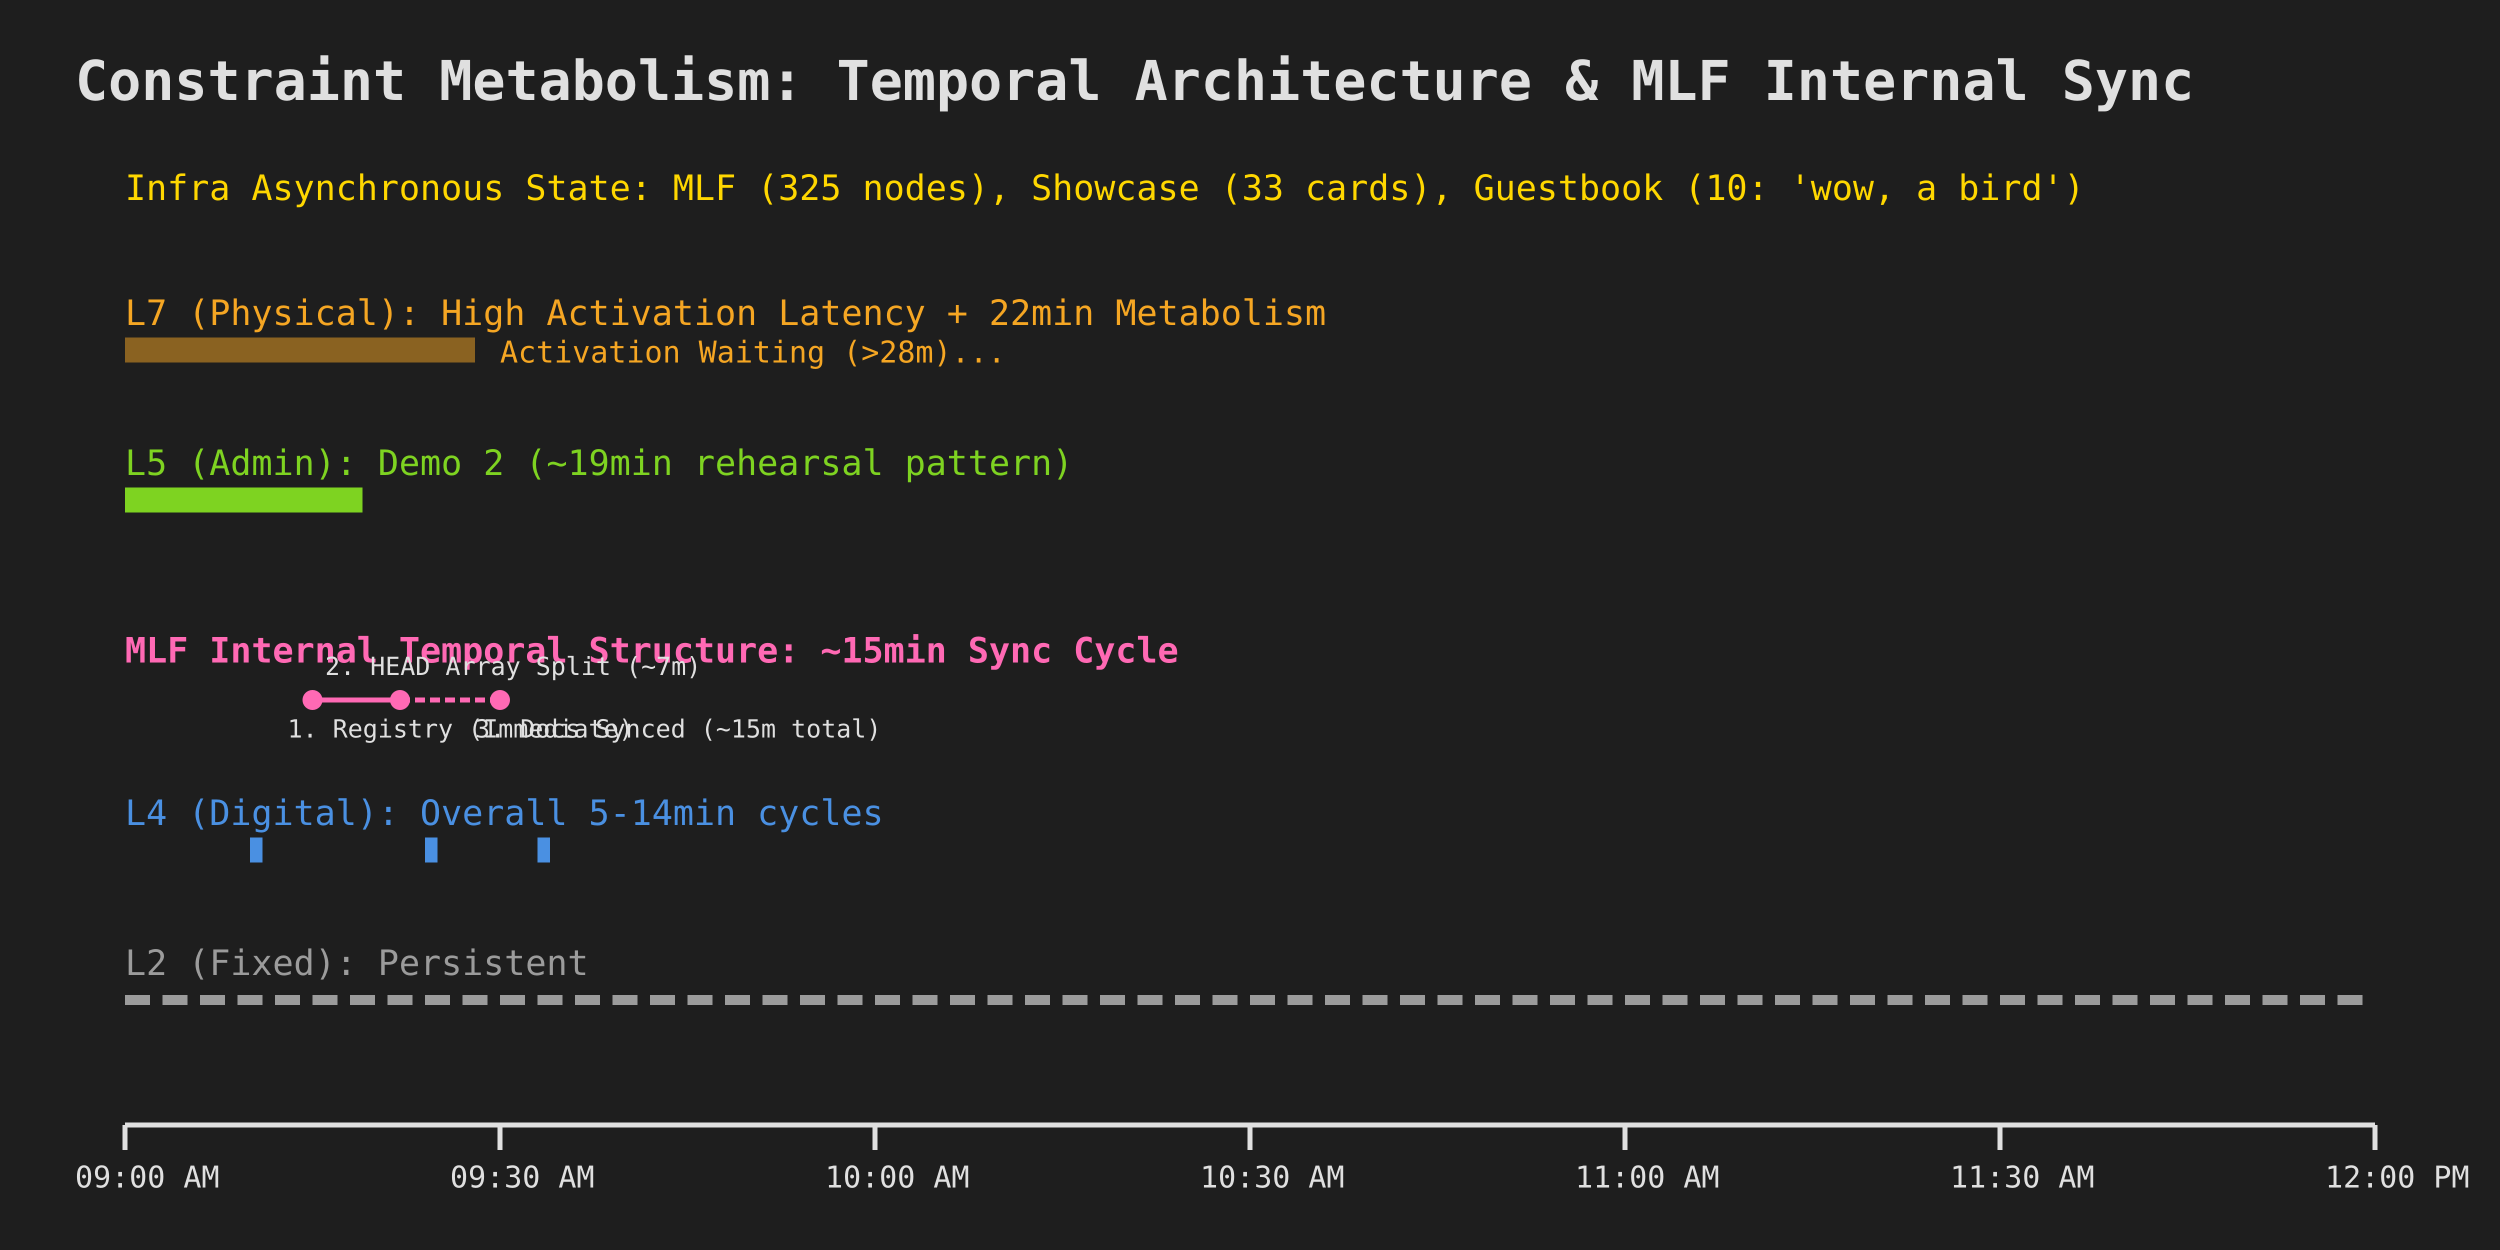
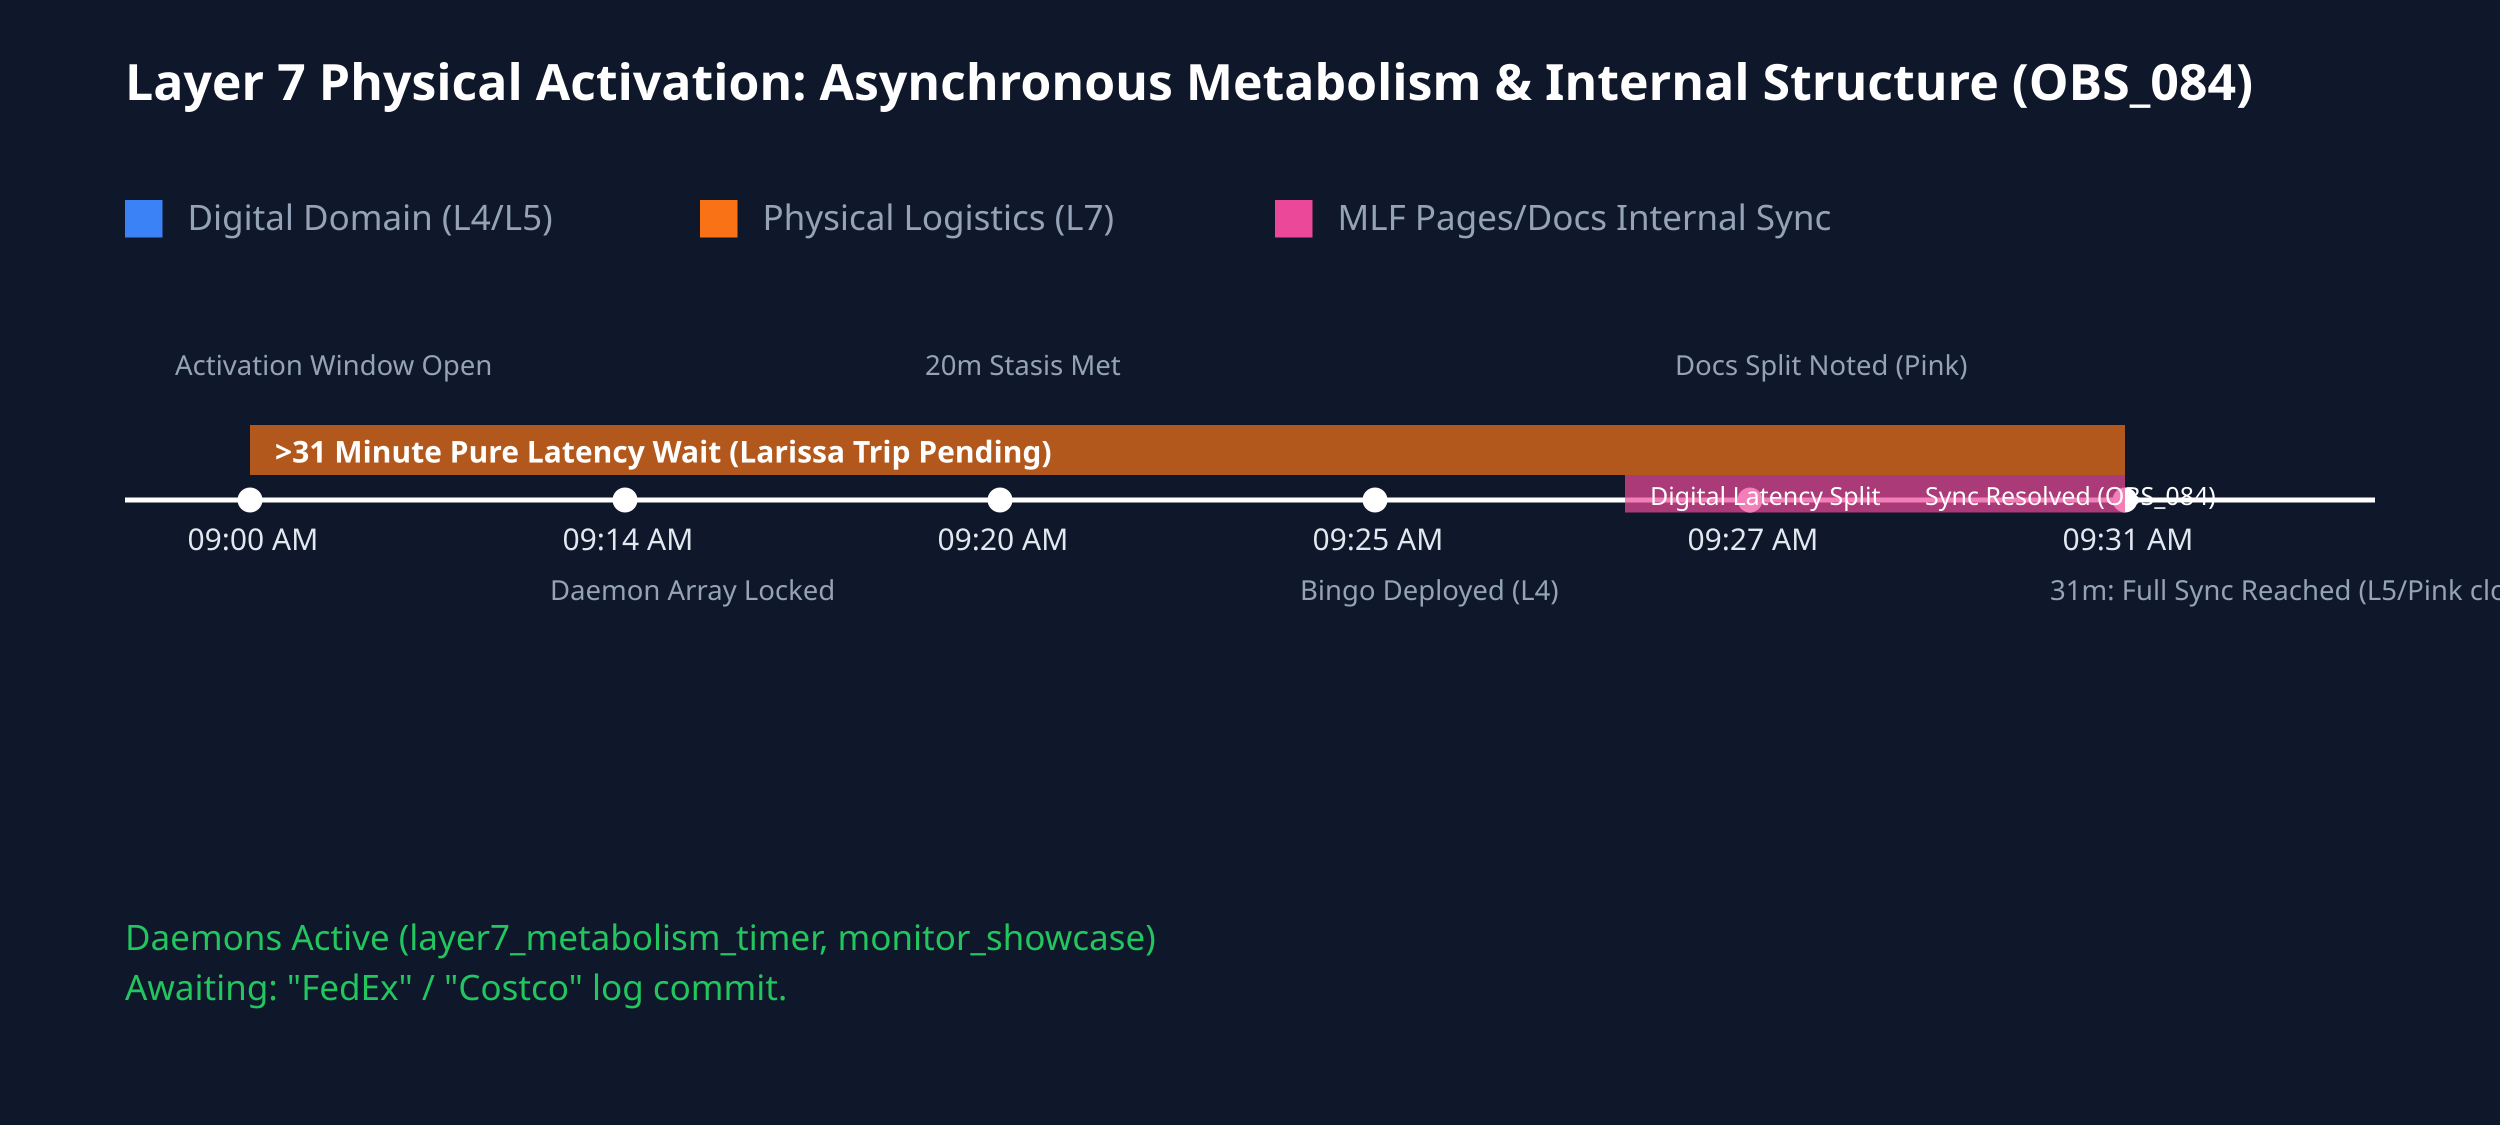
- <svg xmlns="http://www.w3.org/2000/svg" baseProfile="full" height="500px" version="1.1" viewBox="0 0 1000 500" width="1000px">
+ <svg xmlns="http://www.w3.org/2000/svg" baseProfile="full" height="450px" version="1.1" width="1000px">
  <defs />
-   <rect fill="#1E1E1E" height="100%" width="100%" x="0" y="0" />
-   <text fill="#E0E0E0" font-family="monospace" font-size="22px" font-weight="bold" x="30" y="40">Constraint Metabolism: Temporal Architecture &amp; MLF Internal Sync</text>
-   <line stroke="#E0E0E0" stroke-width="2" x1="50" x2="950" y1="450" y2="450" />
-   <line stroke="#E0E0E0" stroke-width="2" x1="50.0" x2="50.0" y1="450" y2="460" />
-   <text fill="#E0E0E0" font-family="monospace" font-size="12px" x="30.0" y="475">09:00 AM</text>
-   <line stroke="#E0E0E0" stroke-width="2" x1="200.0" x2="200.0" y1="450" y2="460" />
-   <text fill="#E0E0E0" font-family="monospace" font-size="12px" x="180.0" y="475">09:30 AM</text>
-   <line stroke="#E0E0E0" stroke-width="2" x1="350.0" x2="350.0" y1="450" y2="460" />
-   <text fill="#E0E0E0" font-family="monospace" font-size="12px" x="330.0" y="475">10:00 AM</text>
-   <line stroke="#E0E0E0" stroke-width="2" x1="500.0" x2="500.0" y1="450" y2="460" />
-   <text fill="#E0E0E0" font-family="monospace" font-size="12px" x="480.0" y="475">10:30 AM</text>
-   <line stroke="#E0E0E0" stroke-width="2" x1="650.0" x2="650.0" y1="450" y2="460" />
-   <text fill="#E0E0E0" font-family="monospace" font-size="12px" x="630.0" y="475">11:00 AM</text>
-   <line stroke="#E0E0E0" stroke-width="2" x1="800.0" x2="800.0" y1="450" y2="460" />
-   <text fill="#E0E0E0" font-family="monospace" font-size="12px" x="780.0" y="475">11:30 AM</text>
-   <line stroke="#E0E0E0" stroke-width="2" x1="950.0" x2="950.0" y1="450" y2="460" />
-   <text fill="#E0E0E0" font-family="monospace" font-size="12px" x="930.0" y="475">12:00 PM</text>
-   <text fill="#9B9B9B" font-family="monospace" font-size="14px" x="50" y="390">L2 (Fixed): Persistent</text>
-   <line stroke="#9B9B9B" stroke-dasharray="10,5" stroke-width="4" x1="50" x2="950" y1="400" y2="400" />
-   <text fill="#4A90E2" font-family="monospace" font-size="14px" x="50" y="330">L4 (Digital): Overall 5-14min cycles</text>
-   <rect fill="#4A90E2" height="10" width="5" x="100.0" y="335" />
-   <rect fill="#4A90E2" height="10" width="5" x="170.0" y="335" />
-   <rect fill="#4A90E2" height="10" width="5" x="215.0" y="335" />
-   <text fill="#FF69B4" font-family="monospace" font-size="14px" font-weight="bold" x="50" y="265">MLF Internal Temporal Structure: ~15min Sync Cycle</text>
-   <circle cx="125.0" cy="280" fill="#FF69B4" r="4" />
-   <text fill="#E0E0E0" font-family="monospace" font-size="10px" x="115.0" y="295">1. Registry (Immediate)</text>
-   <line stroke="#FF69B4" stroke-width="2" x1="125.0" x2="160.0" y1="280" y2="280" />
-   <circle cx="160.0" cy="280" fill="#FF69B4" r="4" />
-   <text fill="#E0E0E0" font-family="monospace" font-size="10px" x="130.0" y="270">2. HEAD Array Split (~7m)</text>
-   <line stroke="#FF69B4" stroke-dasharray="4,2" stroke-width="2" x1="160.0" x2="200.0" y1="280" y2="280" />
-   <circle cx="200.0" cy="280" fill="#FF69B4" r="4" />
-   <text fill="#E0E0E0" font-family="monospace" font-size="10px" x="190.0" y="295">3. Docs Synced (~15m total)</text>
-   <text fill="#7ED321" font-family="monospace" font-size="14px" x="50" y="190">L5 (Admin): Demo 2 (~19min rehearsal pattern)</text>
-   <rect fill="#7ED321" height="10" width="95.0" x="50" y="195" />
-   <text fill="#F5A623" font-family="monospace" font-size="14px" x="50" y="130">L7 (Physical): High Activation Latency + 22min Metabolism</text>
-   <rect fill="#F5A623" height="10" opacity="0.5" width="140.0" x="50" y="135" />
-   <text fill="#F5A623" font-family="monospace" font-size="12px" x="200.0" y="145">Activation Waiting (&gt;28m)...</text>
-   <text fill="#FFD700" font-family="monospace" font-size="14px" x="50" y="80">Infra Asynchronous State: MLF (325 nodes), Showcase (33 cards), Guestbook (10: 'wow, a bird')</text>
+   <rect fill="#0f172a" height="100%" width="100%" x="0" y="0" />
+   <text fill="white" font-family="sans-serif" font-size="20px" font-weight="bold" x="50" y="40">Layer 7 Physical Activation: Asynchronous Metabolism &amp; Internal Structure (OBS_084)</text>
+   <rect fill="#3b82f6" height="15" width="15" x="50" y="80" />
+   <text fill="#94a3b8" font-family="sans-serif" font-size="14px" x="75" y="92">Digital Domain (L4/L5)</text>
+   <rect fill="#f97316" height="15" width="15" x="280" y="80" />
+   <text fill="#94a3b8" font-family="sans-serif" font-size="14px" x="305" y="92">Physical Logistics (L7)</text>
+   <rect fill="#ec4899" height="15" width="15" x="510" y="80" />
+   <text fill="#94a3b8" font-family="sans-serif" font-size="14px" x="535" y="92">MLF Pages/Docs Internal Sync</text>
+   <line stroke="white" stroke-width="2" x1="50" x2="950" y1="200" y2="200" />
+   <circle cx="100" cy="200" fill="white" r="5" />
+   <text fill="#e2e8f0" font-family="sans-serif" font-size="12px" x="75" y="220">09:00 AM</text>
+   <text fill="#94a3b8" font-family="sans-serif" font-size="11px" x="70" y="150">Activation Window Open</text>
+   <circle cx="250" cy="200" fill="white" r="5" />
+   <text fill="#e2e8f0" font-family="sans-serif" font-size="12px" x="225" y="220">09:14 AM</text>
+   <text fill="#94a3b8" font-family="sans-serif" font-size="11px" x="220" y="240">Daemon Array Locked</text>
+   <circle cx="400" cy="200" fill="white" r="5" />
+   <text fill="#e2e8f0" font-family="sans-serif" font-size="12px" x="375" y="220">09:20 AM</text>
+   <text fill="#94a3b8" font-family="sans-serif" font-size="11px" x="370" y="150">20m Stasis Met</text>
+   <circle cx="550" cy="200" fill="white" r="5" />
+   <text fill="#e2e8f0" font-family="sans-serif" font-size="12px" x="525" y="220">09:25 AM</text>
+   <text fill="#94a3b8" font-family="sans-serif" font-size="11px" x="520" y="240">Bingo Deployed (L4)</text>
+   <circle cx="700" cy="200" fill="white" r="5" />
+   <text fill="#e2e8f0" font-family="sans-serif" font-size="12px" x="675" y="220">09:27 AM</text>
+   <text fill="#94a3b8" font-family="sans-serif" font-size="11px" x="670" y="150">Docs Split Noted (Pink)</text>
+   <circle cx="850" cy="200" fill="white" r="5" />
+   <text fill="#e2e8f0" font-family="sans-serif" font-size="12px" x="825" y="220">09:31 AM</text>
+   <text fill="#94a3b8" font-family="sans-serif" font-size="11px" x="820" y="240">31m: Full Sync Reached (L5/Pink closed)</text>
+   <rect fill="#f97316" height="20" opacity="0.7" width="750" x="100" y="170" />
+   <text fill="white" font-family="sans-serif" font-size="12px" font-weight="bold" x="110" y="185">&gt;31 Minute Pure Latency Wait (Larissa Trip Pending)</text>
+   <rect fill="#ec4899" height="15" opacity="0.7" width="200" x="650" y="190" />
+   <text fill="white" font-family="sans-serif" font-size="10px" x="660" y="202">Digital Latency Split</text>
+   <text fill="white" font-family="sans-serif" font-size="10px" x="770" y="202">Sync Resolved (OBS_084)</text>
+   <text fill="#22c55e" font-family="sans-serif" font-size="14px" x="50" y="380">Daemons Active (layer7_metabolism_timer, monitor_showcase)</text>
+   <text fill="#22c55e" font-family="sans-serif" font-size="14px" x="50" y="400">Awaiting: "FedEx" / "Costco" log commit.</text>
</svg>
